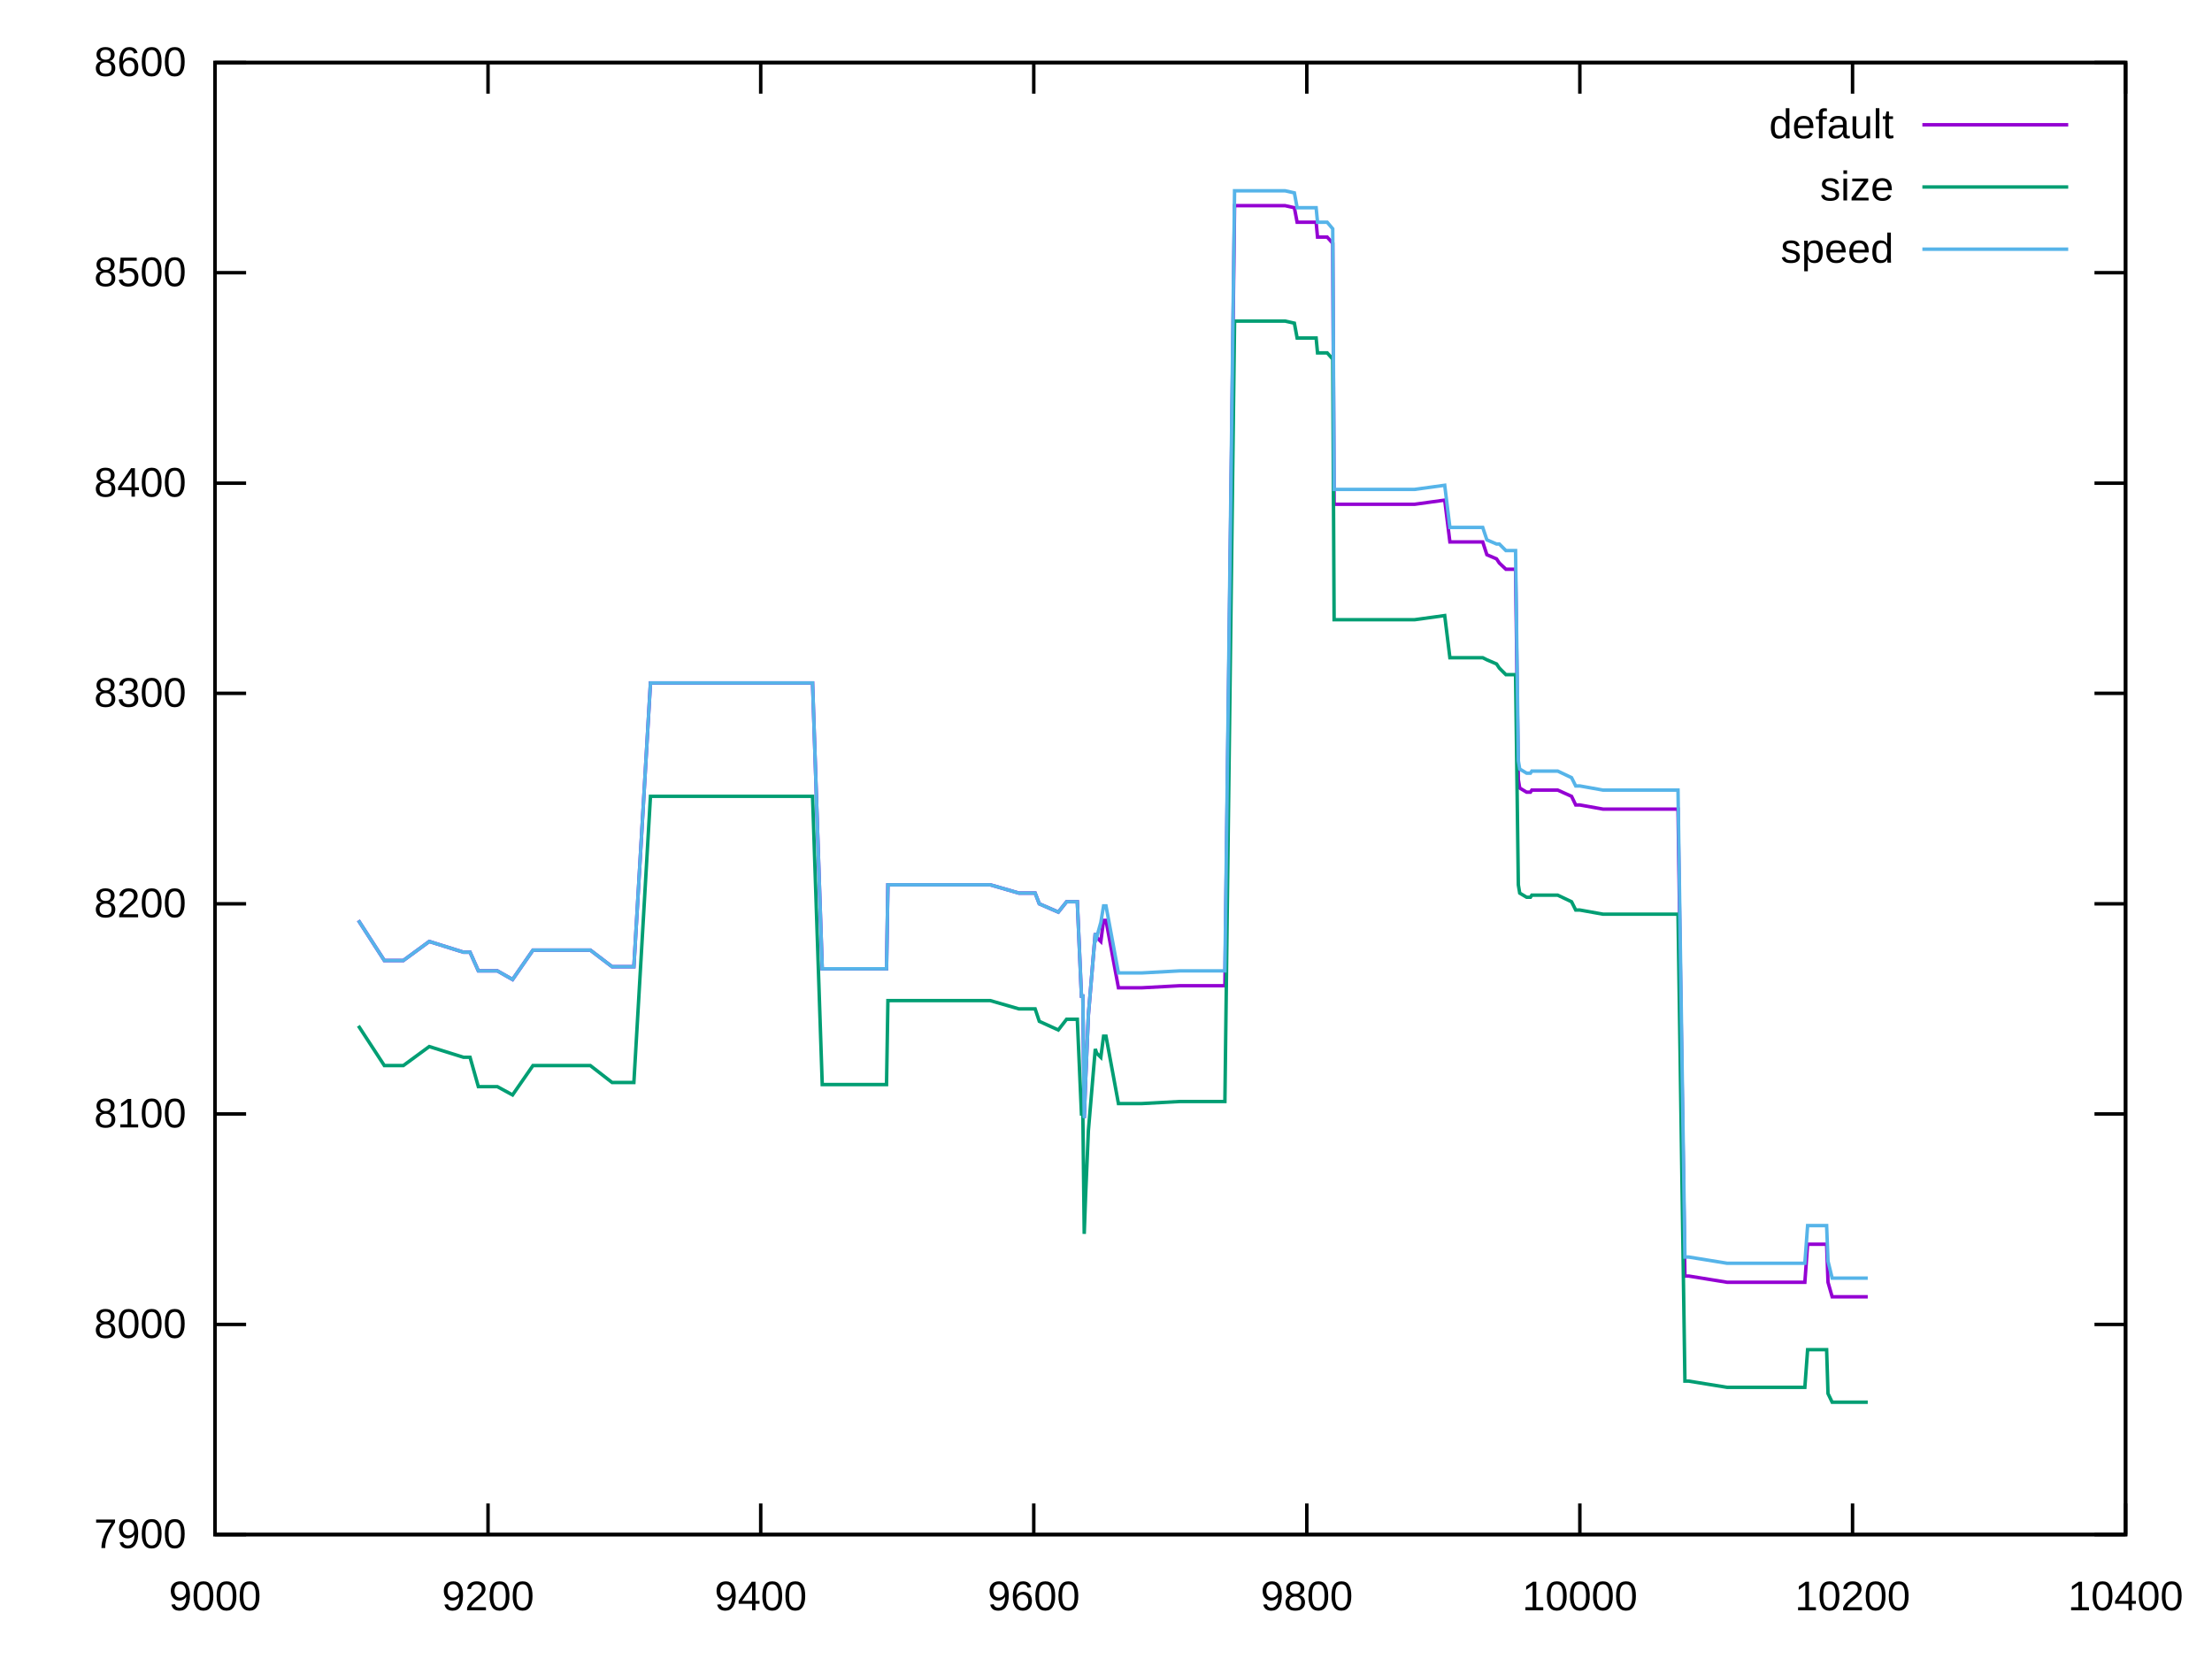
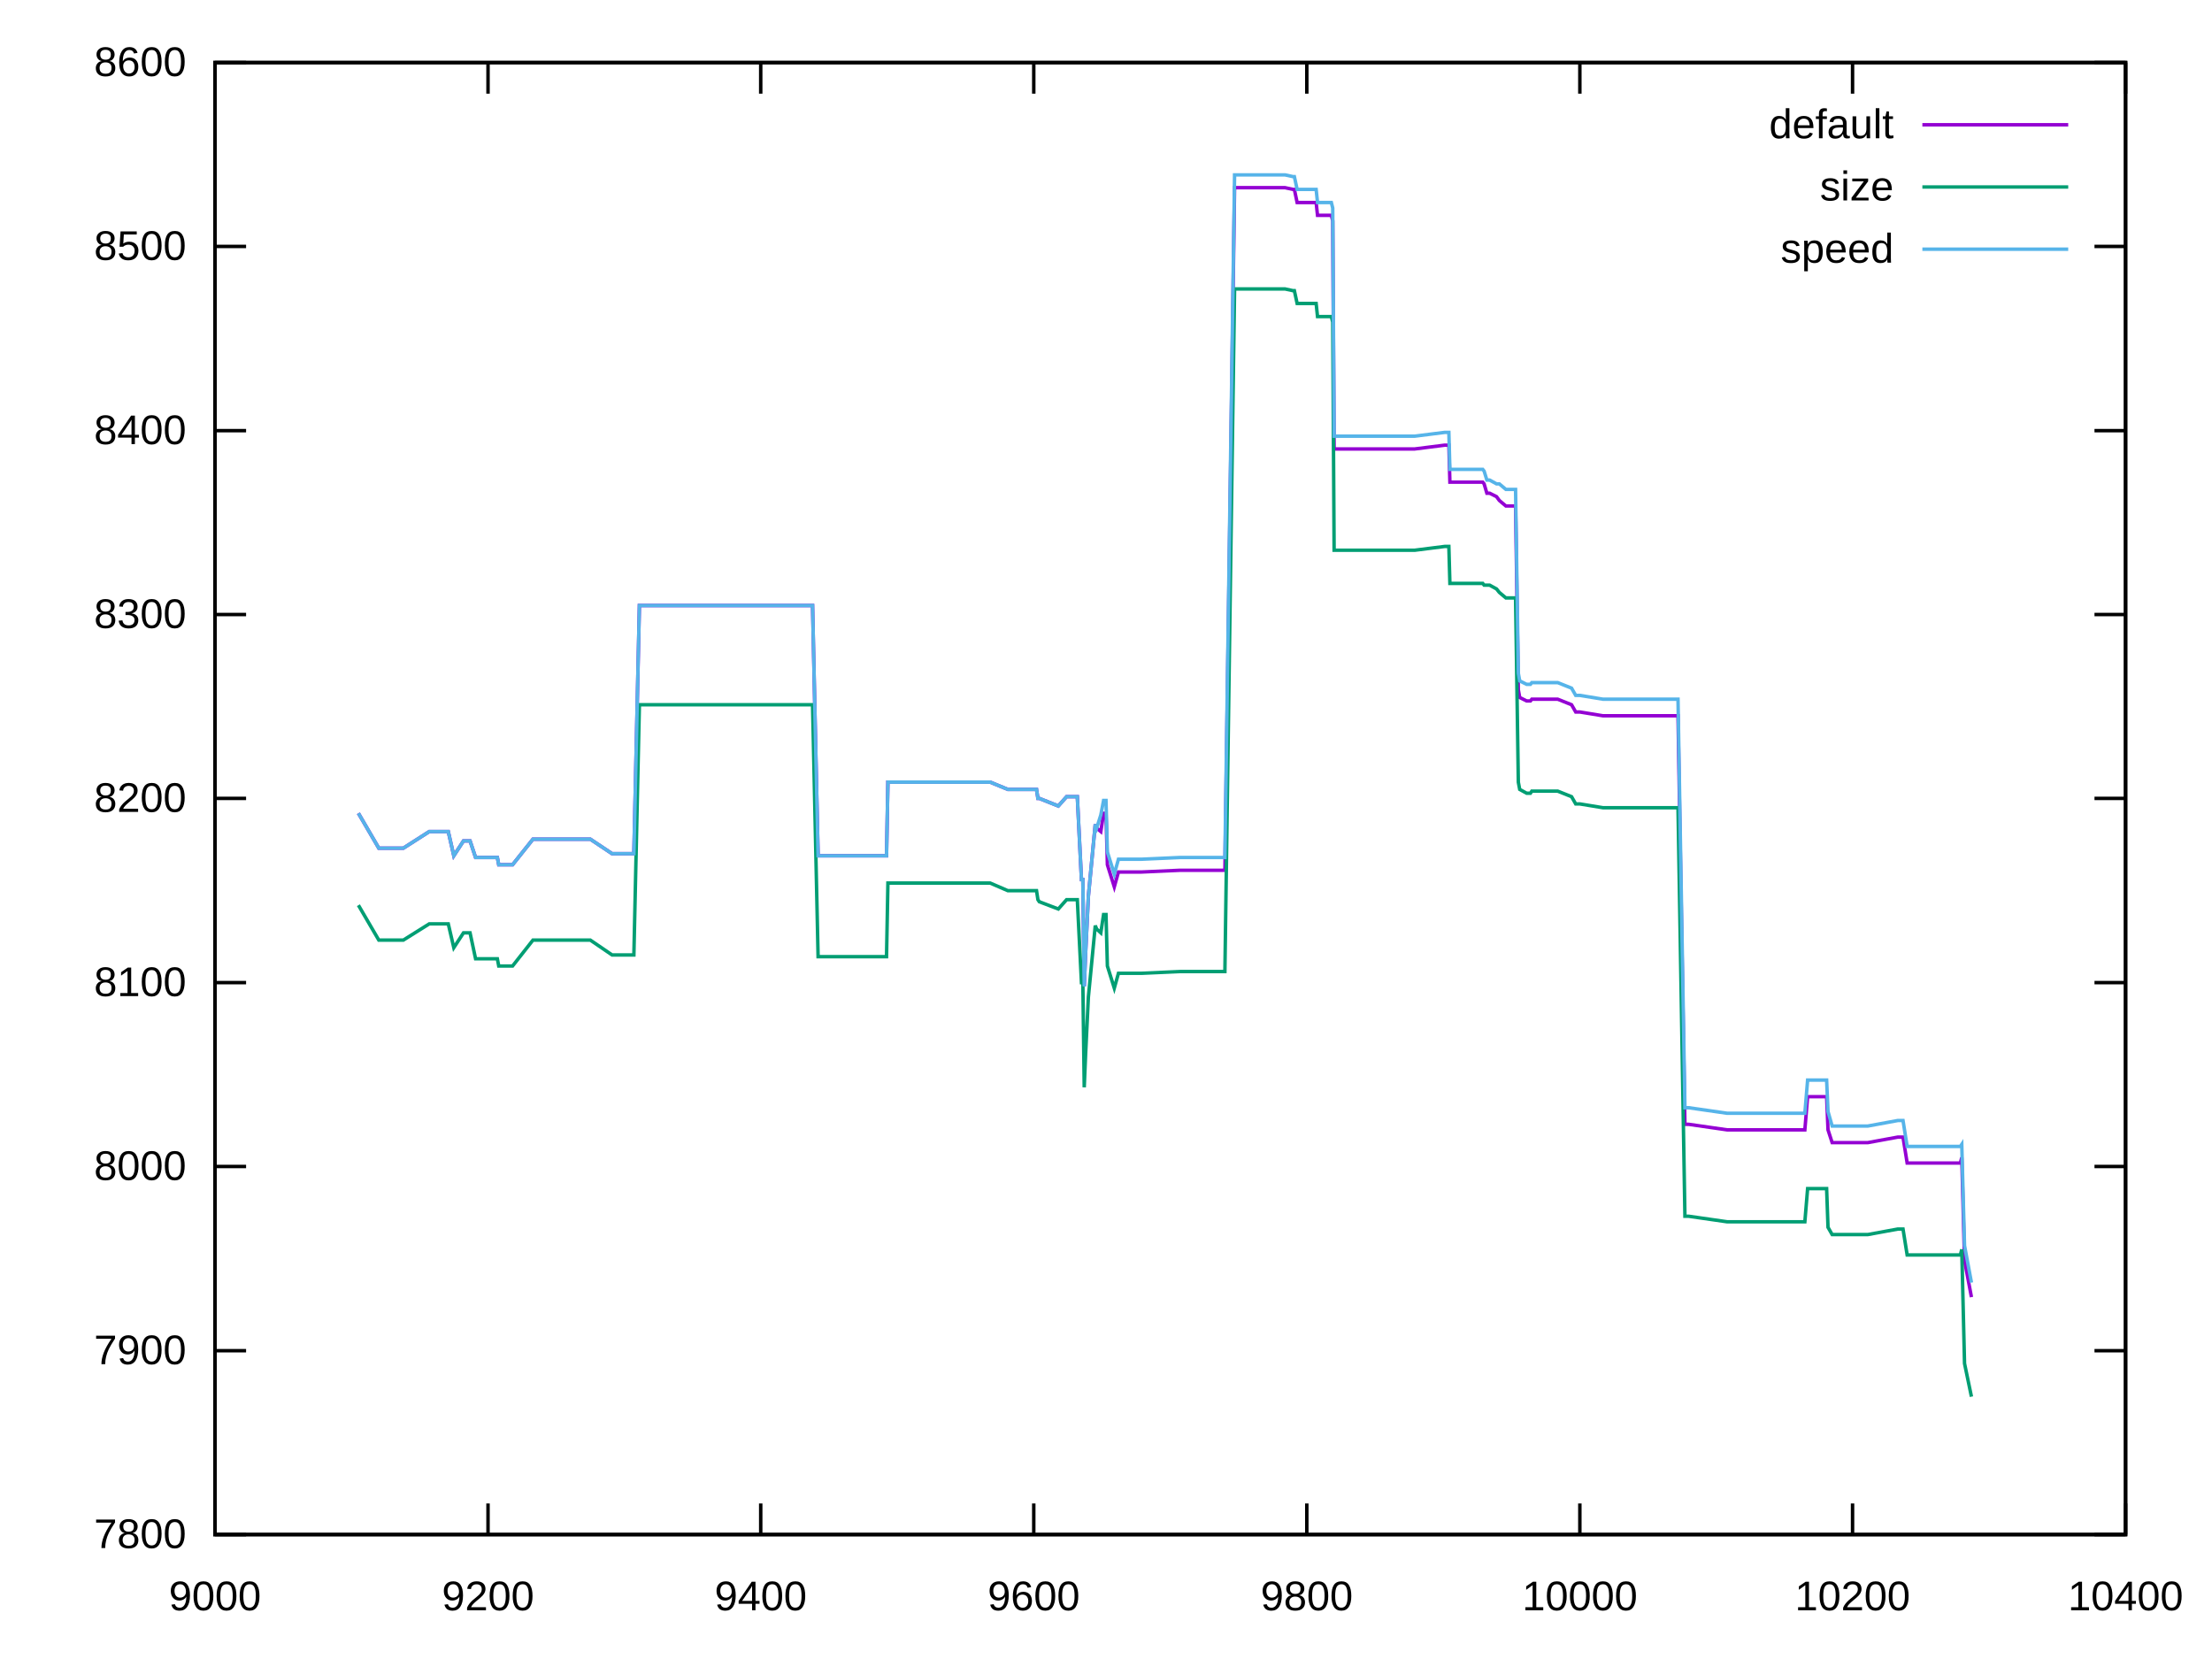
<svg xmlns="http://www.w3.org/2000/svg" xmlns:xlink="http://www.w3.org/1999/xlink" width="640" height="480" viewBox="0 0 640 480">
  <g id="gnuplot_canvas">
    <rect x="0" y="0" width="640" height="480" fill="none" />
    <defs>
      <circle id="gpDot" r="0.5" stroke-width="0.5" />
      <path id="gpPt0" stroke-width="0.222" stroke="currentColor" d="M-1,0 h2 M0,-1 v2" />
      <path id="gpPt1" stroke-width="0.222" stroke="currentColor" d="M-1,-1 L1,1 M1,-1 L-1,1" />
      <path id="gpPt2" stroke-width="0.222" stroke="currentColor" d="M-1,0 L1,0 M0,-1 L0,1 M-1,-1 L1,1 M-1,1 L1,-1" />
      <rect id="gpPt3" stroke-width="0.222" stroke="currentColor" x="-1" y="-1" width="2" height="2" />
      <rect id="gpPt4" stroke-width="0.222" stroke="currentColor" fill="currentColor" x="-1" y="-1" width="2" height="2" />
      <circle id="gpPt5" stroke-width="0.222" stroke="currentColor" cx="0" cy="0" r="1" />
      <use xlink:href="#gpPt5" id="gpPt6" fill="currentColor" stroke="none" />
      <path id="gpPt7" stroke-width="0.222" stroke="currentColor" d="M0,-1.33 L-1.33,0.67 L1.33,0.67 z" />
      <use xlink:href="#gpPt7" id="gpPt8" fill="currentColor" stroke="none" />
      <use xlink:href="#gpPt7" id="gpPt9" stroke="currentColor" transform="rotate(180)" />
      <use xlink:href="#gpPt9" id="gpPt10" fill="currentColor" stroke="none" />
      <use xlink:href="#gpPt3" id="gpPt11" stroke="currentColor" transform="rotate(45)" />
      <use xlink:href="#gpPt11" id="gpPt12" fill="currentColor" stroke="none" />
      <path id="gpPt13" stroke-width="0.222" stroke="currentColor" d="M0,1.330 L1.265,0.411 L0.782,-1.067 L-0.782,-1.076 L-1.265,0.411 z" />
      <use xlink:href="#gpPt13" id="gpPt14" fill="currentColor" stroke="none" />
      <filter id="textbox" filterUnits="objectBoundingBox" x="0" y="0" height="1" width="1">
        <feFlood flood-color="white" flood-opacity="1" result="bgnd" />
        <feComposite in="SourceGraphic" in2="bgnd" operator="atop" />
      </filter>
      <filter id="greybox" filterUnits="objectBoundingBox" x="0" y="0" height="1" width="1">
        <feFlood flood-color="lightgrey" flood-opacity="1" result="grey" />
        <feComposite in="SourceGraphic" in2="grey" operator="atop" />
      </filter>
    </defs>
    <g fill="none" color="white" stroke="currentColor" stroke-width="1.00" stroke-linecap="butt" stroke-linejoin="miter">
</g>
    <g fill="none" color="black" stroke="currentColor" stroke-width="1.00" stroke-linecap="butt" stroke-linejoin="miter">
      <path stroke="black" d="M62.2,444.0 L71.2,444.0 M615.0,444.0 L606.0,444.0  " />
      <g transform="translate(53.9,447.9)" stroke="none" fill="black" font-family="Arial" font-size="12.00" text-anchor="end">
        <text>
+           <tspan font-family="Arial"> 7800</tspan>
+         </text>
+       </g>
+     </g>
+     <g fill="none" color="black" stroke="currentColor" stroke-width="1.00" stroke-linecap="butt" stroke-linejoin="miter">
+       <path stroke="black" d="M62.2,390.8 L71.2,390.8 M615.0,390.8 L606.0,390.8  " />
+       <g transform="translate(53.9,394.7)" stroke="none" fill="black" font-family="Arial" font-size="12.00" text-anchor="end">
+         <text>
          <tspan font-family="Arial"> 7900</tspan>
        </text>
      </g>
    </g>
    <g fill="none" color="black" stroke="currentColor" stroke-width="1.00" stroke-linecap="butt" stroke-linejoin="miter">
-       <path stroke="black" d="M62.2,383.2 L71.2,383.2 M615.0,383.2 L606.0,383.2  " />
-       <g transform="translate(53.9,387.1)" stroke="none" fill="black" font-family="Arial" font-size="12.00" text-anchor="end">
+       <path stroke="black" d="M62.2,337.5 L71.2,337.5 M615.0,337.5 L606.0,337.5  " />
+       <g transform="translate(53.9,341.4)" stroke="none" fill="black" font-family="Arial" font-size="12.00" text-anchor="end">
        <text>
          <tspan font-family="Arial"> 8000</tspan>
        </text>
      </g>
    </g>
    <g fill="none" color="black" stroke="currentColor" stroke-width="1.00" stroke-linecap="butt" stroke-linejoin="miter">
-       <path stroke="black" d="M62.2,322.3 L71.2,322.3 M615.0,322.3 L606.0,322.3  " />
-       <g transform="translate(53.9,326.2)" stroke="none" fill="black" font-family="Arial" font-size="12.00" text-anchor="end">
+       <path stroke="black" d="M62.2,284.3 L71.2,284.3 M615.0,284.3 L606.0,284.3  " />
+       <g transform="translate(53.9,288.2)" stroke="none" fill="black" font-family="Arial" font-size="12.00" text-anchor="end">
        <text>
          <tspan font-family="Arial"> 8100</tspan>
        </text>
      </g>
    </g>
    <g fill="none" color="black" stroke="currentColor" stroke-width="1.00" stroke-linecap="butt" stroke-linejoin="miter">
-       <path stroke="black" d="M62.2,261.5 L71.2,261.5 M615.0,261.5 L606.0,261.5  " />
-       <g transform="translate(53.9,265.4)" stroke="none" fill="black" font-family="Arial" font-size="12.00" text-anchor="end">
+       <path stroke="black" d="M62.2,231.0 L71.2,231.0 M615.0,231.0 L606.0,231.0  " />
+       <g transform="translate(53.9,234.9)" stroke="none" fill="black" font-family="Arial" font-size="12.00" text-anchor="end">
        <text>
          <tspan font-family="Arial"> 8200</tspan>
        </text>
      </g>
    </g>
    <g fill="none" color="black" stroke="currentColor" stroke-width="1.00" stroke-linecap="butt" stroke-linejoin="miter">
-       <path stroke="black" d="M62.2,200.6 L71.2,200.6 M615.0,200.6 L606.0,200.6  " />
-       <g transform="translate(53.9,204.5)" stroke="none" fill="black" font-family="Arial" font-size="12.00" text-anchor="end">
+       <path stroke="black" d="M62.2,177.8 L71.2,177.8 M615.0,177.8 L606.0,177.8  " />
+       <g transform="translate(53.9,181.7)" stroke="none" fill="black" font-family="Arial" font-size="12.00" text-anchor="end">
        <text>
          <tspan font-family="Arial"> 8300</tspan>
        </text>
      </g>
    </g>
    <g fill="none" color="black" stroke="currentColor" stroke-width="1.00" stroke-linecap="butt" stroke-linejoin="miter">
-       <path stroke="black" d="M62.2,139.8 L71.2,139.8 M615.0,139.8 L606.0,139.8  " />
-       <g transform="translate(53.9,143.7)" stroke="none" fill="black" font-family="Arial" font-size="12.00" text-anchor="end">
+       <path stroke="black" d="M62.2,124.6 L71.2,124.6 M615.0,124.6 L606.0,124.6  " />
+       <g transform="translate(53.9,128.5)" stroke="none" fill="black" font-family="Arial" font-size="12.00" text-anchor="end">
        <text>
          <tspan font-family="Arial"> 8400</tspan>
        </text>
      </g>
    </g>
    <g fill="none" color="black" stroke="currentColor" stroke-width="1.00" stroke-linecap="butt" stroke-linejoin="miter">
-       <path stroke="black" d="M62.2,78.9 L71.2,78.9 M615.0,78.9 L606.0,78.9  " />
-       <g transform="translate(53.9,82.8)" stroke="none" fill="black" font-family="Arial" font-size="12.00" text-anchor="end">
+       <path stroke="black" d="M62.2,71.3 L71.2,71.3 M615.0,71.3 L606.0,71.3  " />
+       <g transform="translate(53.9,75.2)" stroke="none" fill="black" font-family="Arial" font-size="12.00" text-anchor="end">
        <text>
          <tspan font-family="Arial"> 8500</tspan>
        </text>
      </g>
    </g>
    <g fill="none" color="black" stroke="currentColor" stroke-width="1.00" stroke-linecap="butt" stroke-linejoin="miter">
      <path stroke="black" d="M62.2,18.1 L71.2,18.1 M615.0,18.1 L606.0,18.1  " />
      <g transform="translate(53.9,22.0)" stroke="none" fill="black" font-family="Arial" font-size="12.00" text-anchor="end">
        <text>
          <tspan font-family="Arial"> 8600</tspan>
        </text>
      </g>
    </g>
    <g fill="none" color="black" stroke="currentColor" stroke-width="1.00" stroke-linecap="butt" stroke-linejoin="miter">
      <path stroke="black" d="M62.2,444.0 L62.2,435.0 M62.2,18.1 L62.2,27.1  " />
      <g transform="translate(62.2,465.9)" stroke="none" fill="black" font-family="Arial" font-size="12.00" text-anchor="middle">
        <text>
          <tspan font-family="Arial"> 9000</tspan>
        </text>
      </g>
    </g>
    <g fill="none" color="black" stroke="currentColor" stroke-width="1.00" stroke-linecap="butt" stroke-linejoin="miter">
      <path stroke="black" d="M141.2,444.0 L141.2,435.0 M141.2,18.1 L141.2,27.1  " />
      <g transform="translate(141.2,465.9)" stroke="none" fill="black" font-family="Arial" font-size="12.00" text-anchor="middle">
        <text>
          <tspan font-family="Arial"> 9200</tspan>
        </text>
      </g>
    </g>
    <g fill="none" color="black" stroke="currentColor" stroke-width="1.00" stroke-linecap="butt" stroke-linejoin="miter">
      <path stroke="black" d="M220.1,444.0 L220.1,435.0 M220.1,18.1 L220.1,27.1  " />
      <g transform="translate(220.1,465.9)" stroke="none" fill="black" font-family="Arial" font-size="12.00" text-anchor="middle">
        <text>
          <tspan font-family="Arial"> 9400</tspan>
        </text>
      </g>
    </g>
    <g fill="none" color="black" stroke="currentColor" stroke-width="1.00" stroke-linecap="butt" stroke-linejoin="miter">
      <path stroke="black" d="M299.1,444.0 L299.1,435.0 M299.1,18.1 L299.1,27.1  " />
      <g transform="translate(299.1,465.9)" stroke="none" fill="black" font-family="Arial" font-size="12.00" text-anchor="middle">
        <text>
          <tspan font-family="Arial"> 9600</tspan>
        </text>
      </g>
    </g>
    <g fill="none" color="black" stroke="currentColor" stroke-width="1.00" stroke-linecap="butt" stroke-linejoin="miter">
      <path stroke="black" d="M378.1,444.0 L378.1,435.0 M378.1,18.1 L378.1,27.1  " />
      <g transform="translate(378.1,465.9)" stroke="none" fill="black" font-family="Arial" font-size="12.00" text-anchor="middle">
        <text>
          <tspan font-family="Arial"> 9800</tspan>
        </text>
      </g>
    </g>
    <g fill="none" color="black" stroke="currentColor" stroke-width="1.00" stroke-linecap="butt" stroke-linejoin="miter">
      <path stroke="black" d="M457.1,444.0 L457.1,435.0 M457.1,18.1 L457.1,27.1  " />
      <g transform="translate(457.1,465.9)" stroke="none" fill="black" font-family="Arial" font-size="12.00" text-anchor="middle">
        <text>
          <tspan font-family="Arial"> 10000</tspan>
        </text>
      </g>
    </g>
    <g fill="none" color="black" stroke="currentColor" stroke-width="1.00" stroke-linecap="butt" stroke-linejoin="miter">
      <path stroke="black" d="M536.0,444.0 L536.0,435.0 M536.0,18.1 L536.0,27.1  " />
      <g transform="translate(536.0,465.9)" stroke="none" fill="black" font-family="Arial" font-size="12.00" text-anchor="middle">
        <text>
          <tspan font-family="Arial"> 10200</tspan>
        </text>
      </g>
    </g>
    <g fill="none" color="black" stroke="currentColor" stroke-width="1.00" stroke-linecap="butt" stroke-linejoin="miter">
      <path stroke="black" d="M615.0,444.0 L615.0,435.0 M615.0,18.1 L615.0,27.1  " />
      <g transform="translate(615.0,465.9)" stroke="none" fill="black" font-family="Arial" font-size="12.00" text-anchor="middle">
        <text>
          <tspan font-family="Arial"> 10400</tspan>
        </text>
      </g>
    </g>
    <g fill="none" color="black" stroke="currentColor" stroke-width="1.00" stroke-linecap="butt" stroke-linejoin="miter">
</g>
    <g fill="none" color="black" stroke="currentColor" stroke-width="1.00" stroke-linecap="butt" stroke-linejoin="miter">
      <path stroke="black" d="M62.2,18.1 L62.2,444.0 L615.0,444.0 L615.0,18.1 L62.2,18.1 Z  " />
    </g>
    <g fill="none" color="black" stroke="currentColor" stroke-width="1.00" stroke-linecap="butt" stroke-linejoin="miter">
</g>
    <g id="gnuplot_plot_1">
      <g fill="none" color="black" stroke="currentColor" stroke-width="1.00" stroke-linecap="butt" stroke-linejoin="miter">
        <g transform="translate(547.9,40.0)" stroke="none" fill="black" font-family="Arial" font-size="12.00" text-anchor="end">
          <text>
            <tspan font-family="Arial">default</tspan>
          </text>
        </g>
      </g>
      <g fill="none" color="black" stroke="currentColor" stroke-width="1.00" stroke-linecap="butt" stroke-linejoin="miter">
-         <path stroke="rgb(148,   0, 211)" d="M556.2,36.1 L598.4,36.1 M103.7,266.3 L111.2,277.9 L112.3,277.9 L116.7,277.9 L124.2,272.4 L134.1,275.5   L136.0,275.5 L138.4,280.9 L143.9,280.9 L148.3,283.4 L154.2,274.9 L163.3,274.9 L170.8,274.9 L177.1,279.7   L183.4,279.7 L188.2,197.6 L202.0,197.6 L210.7,197.6 L224.1,197.6 L227.3,197.6 L229.6,197.6 L235.1,197.6   L237.9,280.3 L240.7,280.3 L244.2,280.3 L250.9,280.3 L254.5,280.3 L256.5,280.3 L256.9,256.0 L258.8,256.0   L267.9,256.0 L275.4,256.0 L279.4,256.0 L286.5,256.0 L294.8,258.4 L297.5,258.4 L299.5,258.4 L300.7,261.5   L306.2,263.9 L308.6,260.9 L311.7,260.9 L312.9,288.2 L313.3,288.2 L313.7,323.5 L314.1,312.6 L314.9,293.7   L316.9,270.0 L317.3,271.2 L318.5,272.4 L319.3,266.3 L320.0,266.3 L323.6,285.8 L325.2,285.8 L330.3,285.8   L341.4,285.2 L350.4,285.2 L354.4,285.2 L357.2,59.5 L358.7,59.5 L362.7,59.5 L367.4,59.5 L371.8,59.5   L374.5,60.1 L375.3,64.3 L376.9,64.3 L379.3,64.3 L380.8,64.3 L381.2,68.6 L384.0,68.6 L385.6,70.4   L386.0,145.9 L389.9,145.9 L392.3,145.9 L409.3,145.9 L418.0,144.7 L419.5,156.8 L427.8,156.8 L429.0,156.8   L430.2,160.5 L433.0,161.7 L433.8,162.9 L435.7,164.7 L436.9,164.7 L438.5,164.7 L439.3,225.6 L439.7,228.0   L441.7,229.2 L442.1,229.2 L442.8,229.2 L443.2,228.6 L444.8,228.6 L447.6,228.6 L450.7,228.6 L454.7,230.4   L455.9,232.9 L457.1,232.9 L463.8,234.1 L476.0,234.1 L480.0,234.1 L484.3,234.1 L485.5,234.1 L487.5,369.2   L488.6,369.2 L499.7,371.0 L506.0,371.0 L515.1,371.0 L521.4,371.0 L522.2,371.0 L523.0,360.0 L525.8,360.0   L528.5,360.0 L528.9,371.0 L530.1,375.2 L532.9,375.2 L539.6,375.2 L540.4,375.2  " />
+         <path stroke="rgb(148,   0, 211)" d="M556.2,36.1 L598.4,36.1 M103.7,235.3 L109.6,245.4 L111.2,245.4 L112.3,245.4 L116.7,245.4 L124.2,240.6   L129.7,240.6 L131.3,247.6 L134.1,243.3 L136.0,243.3 L137.6,248.1 L138.4,248.1 L143.9,248.1 L144.3,250.2   L148.3,250.2 L154.2,242.8 L163.3,242.8 L170.8,242.8 L177.1,247.0 L183.4,247.0 L185.0,175.2 L188.2,175.2   L202.0,175.2 L210.7,175.2 L229.6,175.2 L235.1,175.2 L236.7,247.6 L237.9,247.6 L240.7,247.6 L244.2,247.6   L250.9,247.6 L254.5,247.6 L256.5,247.6 L256.9,226.3 L258.8,226.3 L267.9,226.3 L275.4,226.3 L279.4,226.3   L286.5,226.3 L291.6,228.4 L294.8,228.4 L297.5,228.4 L299.5,228.4 L299.9,228.4 L300.3,231.0 L300.7,231.0   L306.2,233.2 L308.6,230.5 L311.7,230.5 L312.9,254.5 L313.3,254.5 L313.7,285.4 L314.1,275.8 L314.9,259.3   L316.9,238.5 L317.3,239.6 L318.5,240.6 L319.3,235.3 L320.0,235.3 L320.4,250.2 L322.4,256.6 L323.6,252.3   L324.4,252.3 L324.8,252.3 L325.2,252.3 L330.3,252.3 L341.4,251.8 L350.4,251.8 L354.4,251.8 L357.2,54.3   L358.7,54.3 L362.7,54.3 L367.4,54.3 L371.8,54.3 L374.1,54.8 L374.5,54.8 L375.3,58.6 L376.9,58.6   L379.3,58.6 L380.8,58.6 L381.2,62.3 L384.0,62.3 L385.2,62.3 L385.6,63.9 L386.0,129.9 L389.9,129.9   L390.7,129.9 L392.3,129.9 L409.3,129.9 L418.0,128.8 L419.2,128.8 L419.5,139.5 L425.1,139.5 L427.8,139.5   L428.6,139.5 L429.0,139.5 L429.4,140.0 L430.2,142.7 L431.0,142.7 L433.0,143.7 L433.8,144.8 L435.7,146.4   L436.9,146.4 L438.5,146.4 L439.3,199.6 L439.7,201.8 L441.7,202.8 L442.1,202.8 L442.8,202.8 L443.2,202.3   L444.8,202.3 L447.6,202.3 L450.7,202.3 L454.7,203.9 L455.9,206.0 L457.1,206.0 L463.8,207.1 L476.0,207.1   L480.0,207.1 L484.3,207.1 L485.5,207.1 L487.5,325.3 L488.6,325.3 L499.7,326.9 L506.0,326.9 L515.1,326.9   L521.4,326.9 L522.2,326.9 L523.0,317.3 L525.8,317.3 L528.5,317.3 L528.9,326.9 L530.1,330.6 L532.9,330.6   L539.6,330.6 L540.4,330.6 L549.1,329.0 L550.6,329.0 L551.8,336.5 L563.7,336.5 L567.2,336.5 L567.6,334.9   L568.4,364.7 L570.4,375.3  " />
      </g>
    </g>
    <g id="gnuplot_plot_2">
      <g fill="none" color="black" stroke="currentColor" stroke-width="1.00" stroke-linecap="butt" stroke-linejoin="miter">
        <g transform="translate(547.9,58.0)" stroke="none" fill="black" font-family="Arial" font-size="12.00" text-anchor="end">
          <text>
            <tspan font-family="Arial">size</tspan>
          </text>
        </g>
      </g>
      <g fill="none" color="black" stroke="currentColor" stroke-width="1.00" stroke-linecap="butt" stroke-linejoin="miter">
-         <path stroke="rgb(  0, 158, 115)" d="M556.2,54.1 L598.4,54.1 M103.7,296.8 L111.2,308.3 L112.3,308.3 L116.7,308.3 L124.2,302.8 L134.1,305.9   L136.0,305.9 L138.4,314.4 L143.9,314.4 L148.3,316.8 L154.2,308.3 L163.3,308.3 L170.8,308.3 L177.1,313.2   L183.4,313.2 L188.2,230.4 L202.0,230.4 L210.7,230.4 L224.1,230.4 L227.3,230.4 L229.6,230.4 L235.1,230.4   L237.9,313.8 L240.7,313.8 L244.2,313.8 L250.9,313.8 L254.5,313.8 L256.5,313.8 L256.9,289.5 L258.8,289.5   L267.9,289.5 L275.4,289.5 L279.4,289.5 L286.5,289.5 L294.8,291.9 L297.5,291.9 L299.5,291.9 L300.7,295.5   L306.2,298.0 L308.6,294.9 L311.7,294.9 L312.9,322.3 L313.3,322.3 L313.7,357.0 L314.1,346.0 L314.9,327.2   L316.9,303.5 L317.3,304.7 L318.5,305.9 L319.3,299.8 L320.0,299.8 L323.6,319.3 L325.2,319.3 L330.3,319.3   L341.4,318.7 L350.4,318.7 L354.4,318.7 L357.2,92.9 L358.7,92.9 L362.7,92.9 L367.4,92.9 L371.8,92.9   L374.5,93.5 L375.3,97.8 L376.9,97.8 L379.3,97.8 L380.8,97.8 L381.2,102.1 L384.0,102.1 L385.6,103.9   L386.0,179.3 L389.9,179.3 L392.3,179.3 L409.3,179.3 L418.0,178.1 L419.5,190.3 L427.8,190.3 L429.0,190.3   L430.2,190.9 L433.0,192.1 L433.8,193.3 L435.7,195.2 L436.9,195.2 L438.5,195.2 L439.3,256.0 L439.7,258.4   L441.7,259.6 L442.1,259.6 L442.8,259.6 L443.2,259.0 L444.8,259.0 L447.6,259.0 L450.7,259.0 L454.7,260.9   L455.9,263.3 L457.1,263.3 L463.8,264.5 L476.0,264.5 L480.0,264.5 L484.3,264.5 L485.5,264.5 L487.5,399.6   L488.6,399.6 L499.7,401.4 L506.0,401.4 L515.1,401.4 L521.4,401.4 L522.2,401.4 L523.0,390.5 L525.8,390.5   L528.5,390.5 L528.9,403.2 L530.1,405.7 L532.9,405.7 L539.6,405.7 L540.4,405.7  " />
+         <path stroke="rgb(  0, 158, 115)" d="M556.2,54.1 L598.4,54.1 M103.7,261.9 L109.6,272.0 L111.2,272.0 L112.3,272.0 L116.7,272.0 L124.2,267.3   L129.7,267.3 L131.3,274.2 L134.1,269.9 L136.0,269.9 L137.6,277.4 L138.4,277.4 L143.9,277.4 L144.3,279.5   L148.3,279.5 L154.2,272.0 L163.3,272.0 L170.8,272.0 L177.1,276.3 L183.4,276.3 L185.0,203.9 L188.2,203.9   L202.0,203.9 L210.7,203.9 L229.6,203.9 L235.1,203.9 L236.7,276.8 L237.9,276.8 L240.7,276.8 L244.2,276.8   L250.9,276.8 L254.5,276.8 L256.5,276.8 L256.9,255.5 L258.8,255.5 L267.9,255.5 L275.4,255.5 L279.4,255.5   L286.5,255.5 L291.6,257.7 L294.8,257.7 L297.5,257.7 L299.5,257.7 L299.9,257.7 L300.3,260.3 L300.7,260.9   L306.2,263.0 L308.6,260.3 L311.7,260.3 L312.9,284.3 L313.3,284.3 L313.7,314.6 L314.1,305.1 L314.9,288.5   L316.9,267.8 L317.3,268.8 L318.5,269.9 L319.3,264.6 L320.0,264.6 L320.4,279.5 L322.4,285.9 L323.6,281.6   L324.4,281.6 L324.8,281.6 L325.2,281.6 L330.3,281.6 L341.4,281.1 L350.4,281.1 L354.4,281.1 L357.2,83.6   L358.7,83.6 L362.7,83.6 L367.4,83.6 L371.8,83.6 L374.1,84.1 L374.5,84.1 L375.3,87.8 L376.9,87.8   L379.3,87.8 L380.8,87.8 L381.2,91.6 L384.0,91.6 L385.2,91.6 L385.6,93.2 L386.0,159.2 L389.9,159.2   L390.7,159.2 L392.3,159.2 L409.3,159.2 L418.0,158.1 L419.2,158.1 L419.5,168.8 L425.1,168.8 L427.8,168.8   L428.6,168.8 L429.0,168.8 L429.4,169.3 L430.2,169.3 L431.0,169.3 L433.0,170.4 L433.8,171.4 L435.7,173.0   L436.9,173.0 L438.5,173.0 L439.3,226.3 L439.7,228.4 L441.7,229.5 L442.1,229.5 L442.8,229.5 L443.2,228.9   L444.8,228.9 L447.6,228.9 L450.7,228.9 L454.7,230.5 L455.9,232.6 L457.1,232.6 L463.8,233.7 L476.0,233.7   L480.0,233.7 L484.3,233.7 L485.5,233.7 L487.5,351.9 L488.6,351.9 L499.7,353.5 L506.0,353.5 L515.1,353.5   L521.4,353.5 L522.2,353.5 L523.0,343.9 L525.8,343.9 L528.5,343.9 L528.9,355.1 L530.1,357.2 L532.9,357.2   L539.6,357.2 L540.4,357.2 L549.1,355.6 L550.6,355.6 L551.8,363.1 L563.7,363.1 L567.2,363.1 L567.6,361.5   L568.4,394.5 L570.4,404.1  " />
      </g>
    </g>
    <g id="gnuplot_plot_3">
      <g fill="none" color="black" stroke="currentColor" stroke-width="1.00" stroke-linecap="butt" stroke-linejoin="miter">
        <g transform="translate(547.9,76.0)" stroke="none" fill="black" font-family="Arial" font-size="12.00" text-anchor="end">
          <text>
            <tspan font-family="Arial">speed</tspan>
          </text>
        </g>
      </g>
      <g fill="none" color="black" stroke="currentColor" stroke-width="1.00" stroke-linecap="butt" stroke-linejoin="miter">
-         <path stroke="rgb( 86, 180, 233)" d="M556.2,72.1 L598.4,72.1 M103.7,266.3 L111.2,277.9 L112.3,277.9 L116.7,277.9 L124.2,272.4 L134.1,275.5   L136.0,275.5 L138.4,280.9 L143.9,280.9 L148.3,283.4 L154.2,274.9 L163.3,274.9 L170.8,274.9 L177.1,279.7   L183.4,279.7 L188.2,197.6 L202.0,197.6 L210.7,197.6 L224.1,197.6 L227.3,197.6 L229.6,197.6 L235.1,197.6   L237.9,280.3 L240.7,280.3 L244.2,280.3 L250.9,280.3 L254.5,280.3 L256.5,280.3 L256.9,256.0 L258.8,256.0   L267.9,256.0 L275.4,256.0 L279.4,256.0 L286.5,256.0 L294.8,258.4 L297.5,258.4 L299.5,258.4 L300.7,261.5   L306.2,263.9 L308.6,260.9 L311.7,260.9 L312.9,288.2 L313.3,288.2 L313.7,323.5 L314.1,312.6 L314.9,293.7   L316.9,270.0 L317.3,271.2 L318.5,266.9 L319.3,262.1 L320.0,262.1 L323.6,281.5 L325.2,281.5 L330.3,281.5   L341.4,280.9 L350.4,280.9 L354.4,280.9 L357.2,55.2 L358.7,55.2 L362.7,55.2 L367.4,55.2 L371.8,55.2   L374.5,55.8 L375.3,60.1 L376.9,60.1 L379.3,60.1 L380.8,60.1 L381.2,64.3 L384.0,64.3 L385.6,66.2   L386.0,141.6 L389.9,141.6 L392.3,141.6 L409.3,141.6 L418.0,140.4 L419.5,152.6 L427.8,152.6 L429.0,152.6   L430.2,156.2 L433.0,157.4 L433.8,157.4 L435.7,159.3 L436.9,159.3 L438.5,159.3 L439.3,220.1 L439.7,222.5   L441.7,223.7 L442.1,223.7 L442.8,223.7 L443.2,223.1 L444.8,223.1 L447.6,223.1 L450.7,223.1 L454.7,225.0   L455.9,227.4 L457.1,227.4 L463.8,228.6 L476.0,228.6 L480.0,228.6 L484.3,228.6 L485.5,228.6 L487.5,363.7   L488.6,363.7 L499.7,365.5 L506.0,365.5 L515.1,365.5 L521.4,365.5 L522.2,365.5 L523.0,354.6 L525.8,354.6   L528.5,354.6 L528.9,364.9 L530.1,369.8 L532.9,369.8 L539.6,369.8 L540.4,369.8  " />
+         <path stroke="rgb( 86, 180, 233)" d="M556.2,72.1 L598.4,72.1 M103.7,235.3 L109.6,245.4 L111.2,245.4 L112.3,245.4 L116.7,245.4 L124.2,240.6   L129.7,240.6 L131.3,247.6 L134.1,243.3 L136.0,243.3 L137.6,248.1 L138.4,248.1 L143.9,248.1 L144.3,250.2   L148.3,250.2 L154.2,242.8 L163.3,242.8 L170.8,242.8 L177.1,247.0 L183.4,247.0 L185.0,175.2 L188.2,175.2   L202.0,175.2 L210.7,175.2 L229.6,175.2 L235.1,175.2 L236.7,247.6 L237.9,247.6 L240.7,247.6 L244.2,247.6   L250.9,247.6 L254.5,247.6 L256.5,247.6 L256.9,226.3 L258.8,226.3 L267.9,226.3 L275.4,226.3 L279.4,226.3   L286.5,226.3 L291.6,228.4 L294.8,228.4 L297.5,228.4 L299.5,228.4 L299.9,228.4 L300.3,231.0 L300.7,231.0   L306.2,233.2 L308.6,230.5 L311.7,230.5 L312.9,254.5 L313.3,254.5 L313.7,285.4 L314.1,275.8 L314.9,259.3   L316.9,238.5 L317.3,239.6 L318.5,235.8 L319.3,231.6 L320.0,231.6 L320.4,246.5 L322.4,252.9 L323.6,248.6   L324.4,248.6 L324.8,248.6 L325.2,248.6 L330.3,248.6 L341.4,248.1 L350.4,248.1 L354.4,248.1 L357.2,50.6   L358.7,50.6 L362.7,50.6 L367.4,50.6 L371.8,50.6 L374.1,51.1 L374.5,51.1 L375.3,54.8 L376.9,54.8   L379.3,54.8 L380.8,54.8 L381.2,58.6 L384.0,58.6 L385.2,58.6 L385.6,60.2 L386.0,126.2 L389.9,126.2   L390.7,126.2 L392.3,126.2 L409.3,126.2 L418.0,125.1 L419.2,125.1 L419.5,135.8 L425.1,135.8 L427.8,135.8   L428.6,135.8 L429.0,135.8 L429.4,136.3 L430.2,138.9 L431.0,138.9 L433.0,140.0 L433.8,140.0 L435.7,141.6   L436.9,141.6 L438.5,141.6 L439.3,194.8 L439.7,197.0 L441.7,198.0 L442.1,198.0 L442.8,198.0 L443.2,197.5   L444.8,197.5 L447.6,197.5 L450.7,197.5 L454.7,199.1 L455.9,201.2 L457.1,201.2 L463.8,202.3 L476.0,202.3   L480.0,202.3 L484.3,202.3 L485.5,202.3 L487.5,320.5 L488.6,320.5 L499.7,322.1 L506.0,322.1 L515.1,322.1   L521.4,322.1 L522.2,322.1 L523.0,312.5 L525.8,312.5 L528.5,312.5 L528.9,321.6 L530.1,325.8 L532.9,325.8   L539.6,325.8 L540.4,325.8 L549.1,324.2 L550.6,324.2 L551.8,331.7 L563.7,331.7 L567.2,331.7 L567.6,331.1   L568.4,360.4 L570.4,371.1  " />
      </g>
    </g>
    <g fill="none" color="white" stroke="rgb( 86, 180, 233)" stroke-width="2.00" stroke-linecap="butt" stroke-linejoin="miter">
</g>
    <g fill="none" color="black" stroke="currentColor" stroke-width="2.00" stroke-linecap="butt" stroke-linejoin="miter">
</g>
    <g fill="none" color="black" stroke="black" stroke-width="1.00" stroke-linecap="butt" stroke-linejoin="miter">
</g>
    <g fill="none" color="black" stroke="currentColor" stroke-width="1.00" stroke-linecap="butt" stroke-linejoin="miter">
      <path stroke="black" d="M62.2,18.1 L62.2,444.0 L615.0,444.0 L615.0,18.1 L62.2,18.1 Z  " />
    </g>
    <g fill="none" color="black" stroke="currentColor" stroke-width="1.00" stroke-linecap="butt" stroke-linejoin="miter">
</g>
  </g>
</svg>
